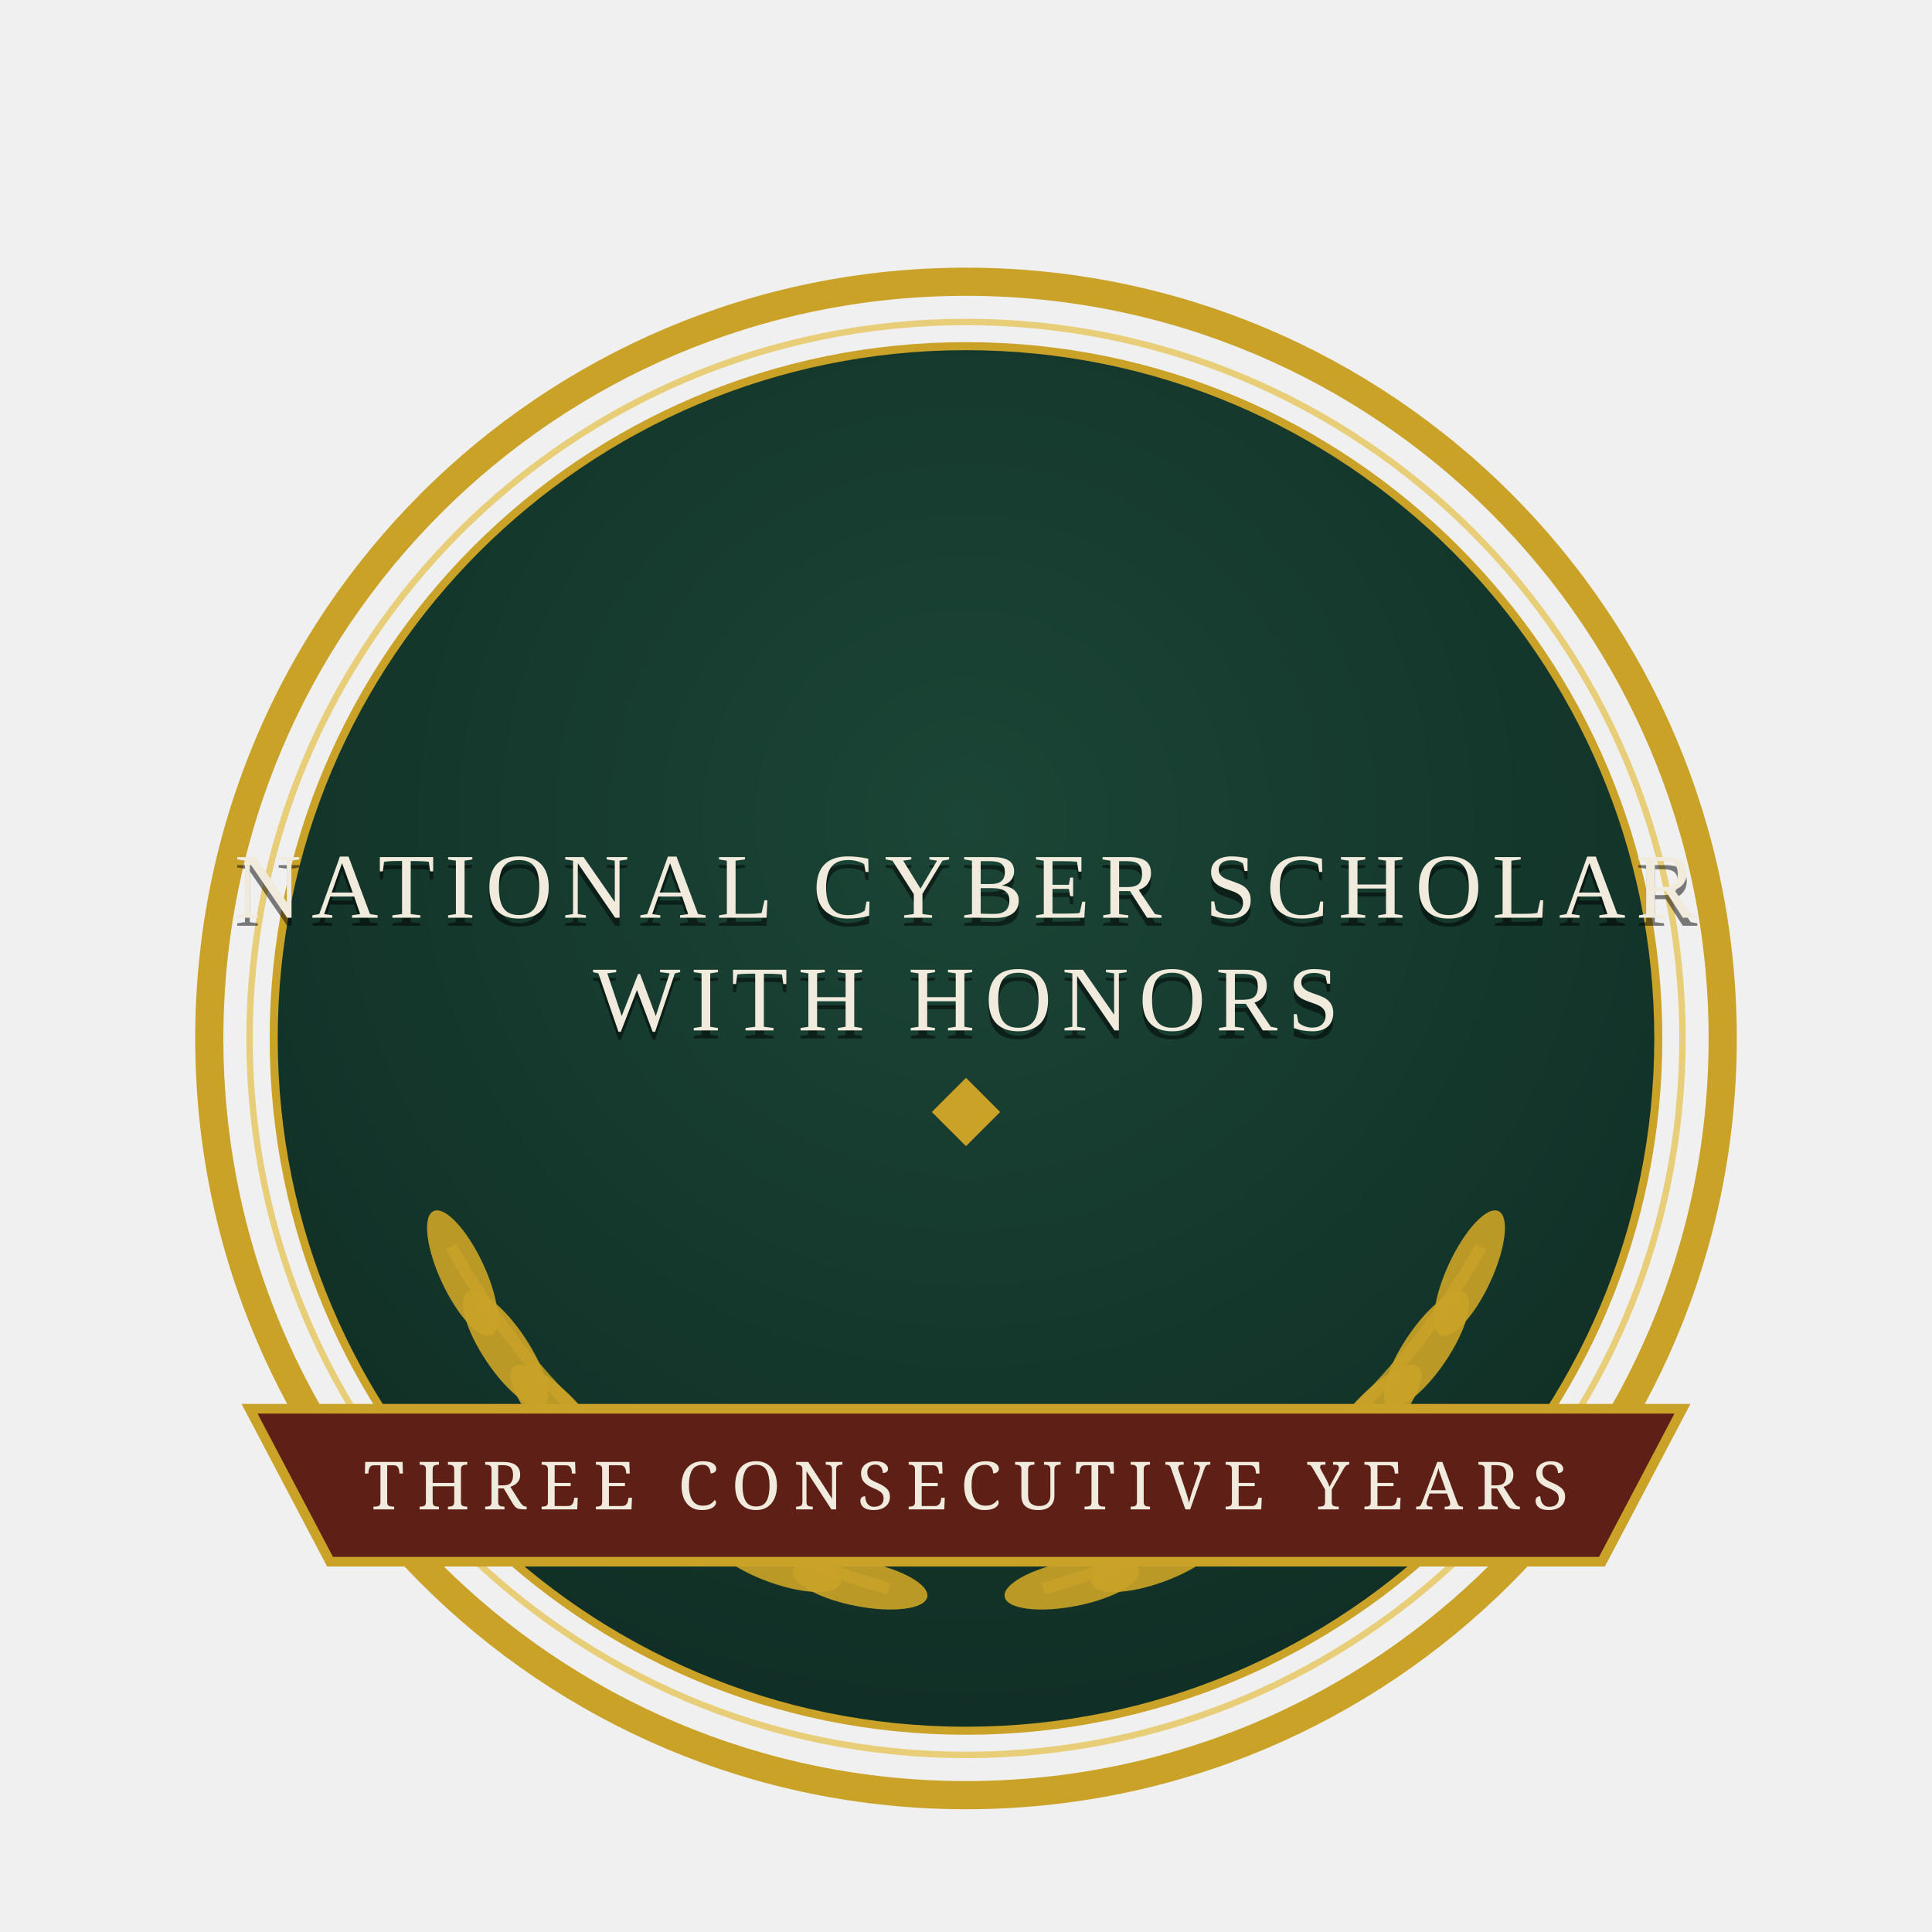
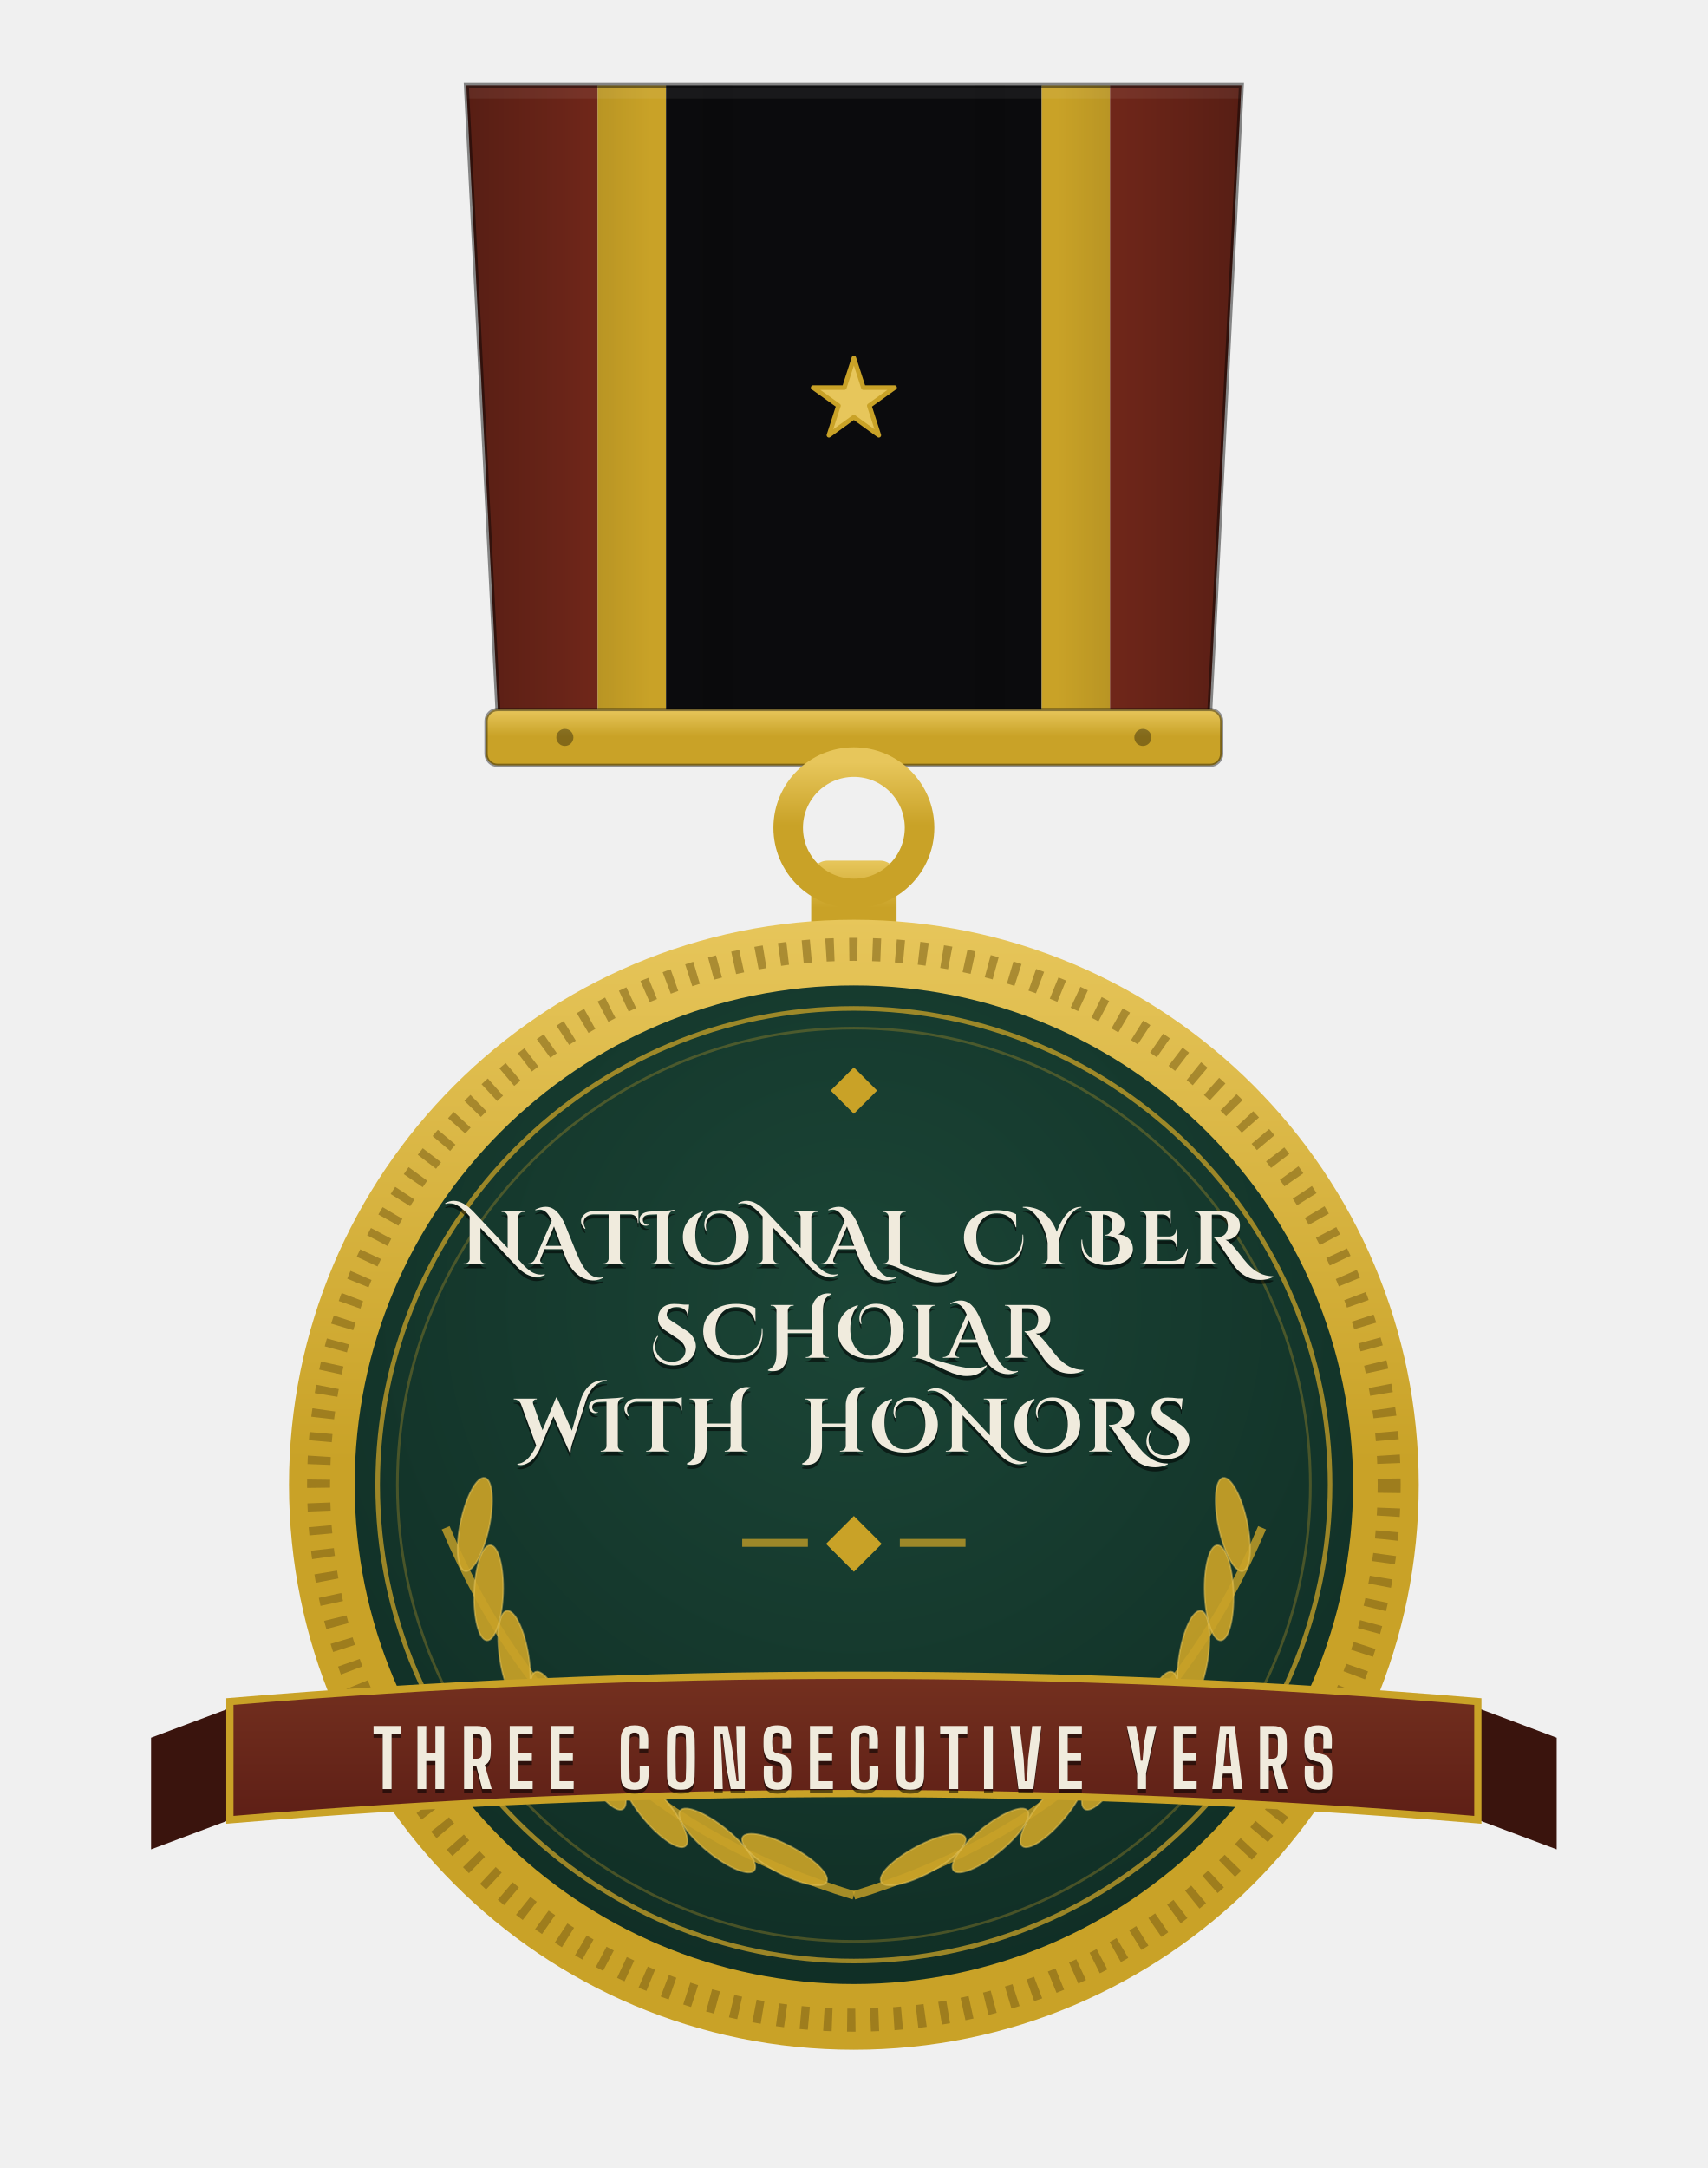
- <svg xmlns="http://www.w3.org/2000/svg" viewBox="0 0 480 480" role="img" aria-label="National Cyber Scholar with Honors">
+ <svg xmlns="http://www.w3.org/2000/svg" xmlns:xlink="http://www.w3.org/1999/xlink" width="520" height="660" viewBox="0 0 520 660" role="img" aria-label="National Cyber Scholar with Honors, Three Consecutive Years">
  <defs>
-     <radialGradient id="en" cx="50%" cy="34%" r="80%">
+     <radialGradient id="shatterpointsecurity-cyber-scholar-en" cx="50%" cy="32%" r="82%">
      <stop offset="0%" stop-color="#1B4536" />
      <stop offset="100%" stop-color="#0E2A22" />
    </radialGradient>
+     <linearGradient id="shatterpointsecurity-cyber-scholar-gold" x1="0" y1="0" x2="0" y2="1">
+       <stop offset="0%" stop-color="#E7C65B" />
+       <stop offset="48%" stop-color="#C9A227" />
+       <stop offset="100%" stop-color="#C9A227" />
+     </linearGradient>
+     <linearGradient id="shatterpointsecurity-cyber-scholar-shade" x1="0" y1="0" x2="1" y2="0">
+       <stop offset="0%" stop-color="#000" stop-opacity="0.34" />
+       <stop offset="26%" stop-color="#000" stop-opacity="0" />
+       <stop offset="74%" stop-color="#000" stop-opacity="0" />
+       <stop offset="100%" stop-color="#000" stop-opacity="0.34" />
+     </linearGradient>
+     <linearGradient id="shatterpointsecurity-cyber-scholar-band" x1="0" y1="0" x2="0" y2="1">
+       <stop offset="0%" stop-color="#74301F" />
+       <stop offset="100%" stop-color="#5E1F16" />
+     </linearGradient>
+     <clipPath id="shatterpointsecurity-cyber-scholar-drape">
+       <polygon points="142,26 378,26 368,224 152,224" />
+     </clipPath>
+     <path id="gn65" d="M966 -183Q857 -238 745 -201Q626 -163 540 -39Q494 27 461 114L429 199H193L140 73Q135 60 135 52Q135 44 138 34Q142 25 154 18Q165 10 179 10H187V0H-27V10H-18Q5 10 28 24Q50 37 65 64L288 573Q249 661 205 694Q168 722 134 722Q101 722 72 712L70 722Q142 759 208 759Q290 759 355 695Q419 632 468 513L613 155Q695 -48 781 -124Q816 -155 853 -167Q890 -179 916 -179Q941 -179 965 -173ZM210 242H414L344 427Q339 441 330 466Q321 490 318 500Z" />
+     <path id="gn66" d="M566 528Q566 481 542 444Q519 407 482 393Q598 387 651 302Q678 259 678 196Q678 133 630 81Q581 29 506 7Q431 -15 348 -15Q141 -15 52 95Q-5 165 -5 284Q-5 304 -3 324L7 325Q14 153 130 79V628Q129 665 97 682Q83 690 66 690H53V700H307Q418 700 492 656Q566 611 566 528ZM308 32Q401 32 454 81Q506 130 506 210Q506 260 488 294Q469 329 439 346Q384 379 314 379V388Q346 388 368 411Q406 451 406 520Q406 589 376 622Q345 655 280 657V33Q294 32 308 32Z" />
+     <path id="gn67" d="M808 391Q811 361 811 316Q811 270 793 204Q775 139 728 89Q632 -14 464 -14Q260 -14 142 86Q24 187 24 350Q24 512 144 613Q263 714 459 714Q534 714 602 699Q670 684 715 660L717 488H709Q692 552 652 595Q580 672 458 672Q336 672 262 585Q187 498 187 354Q187 211 264 121Q342 31 478 28Q625 28 712 122Q799 216 799 377Q799 384 799 391Z" />
+     <path id="gn69" d="M55 10Q81 10 100 28Q118 47 119 73V630Q116 665 86 682Q71 690 55 690H42V700H323Q367 700 400 707Q433 714 443 718V543H432V555Q433 600 406 628Q380 655 335 657H269V366H428Q465 367 489 392Q513 416 513 452V461H522V230H513V238Q513 275 489 299Q465 323 429 324H269V43H464Q537 43 586 85Q636 127 660 204H670L623 0H42V10Z" />
+     <path id="gn72" d="M523 10Q549 10 568 28Q587 46 588 72V327H273V70Q273 -50 212 -121Q164 -177 74 -177Q45 -177 11 -170L9 -160Q83 -129 104 -68Q123 -16 123 70V628Q122 654 104 672Q85 690 59 690H46V700H350V690H337Q301 690 283 660Q274 646 273 628V370H588V610Q588 727 661 796Q719 853 807 853Q827 853 849 850L851 840Q778 814 756 748Q738 694 737 610V73Q738 37 769 19Q784 10 802 10H814V0H511V10Z" />
+     <path id="gn73" d="M404 10H417V0H113V10H126Q152 10 170 28Q189 47 190 73V659L95 655Q1 651 1 585Q1 558 20 540Q38 521 71 521Q74 521 77 521V515Q57 508 43 508Q-2 508 -26 540Q-43 562 -43 590Q-43 634 -8 662Q26 691 98 696Q111 697 182 700Q344 706 417 720L419 710Q376 703 358 681Q341 659 340 616V73Q341 47 360 28Q378 10 404 10Z" />
+     <path id="gn76" d="M854 -139Q958 -139 1022 -98L1029 -106Q943 -225 815 -238Q788 -241 768 -241Q749 -241 724 -240Q698 -238 652 -226Q606 -214 571 -202Q536 -189 490 -168Q444 -148 414 -132Q384 -117 342 -96Q301 -74 270 -59Q239 -44 210 -33Q128 0 42 0V10H55Q81 10 100 28Q118 46 119 73V627Q118 654 100 672Q81 690 55 690H42V700H346L345 690H335Q297 690 278 659Q269 645 269 627V47Q269 14 282 2Q295 -11 311 -16Q687 -139 854 -139Z" />
+     <path id="gn78" d="M1104 -132 1108 -142Q1052 -169 995 -169Q864 -169 728 -24L254 479V70Q254 45 272 28Q290 10 315 10H334V0H31V10H49Q75 10 93 28Q111 45 111 71V632Q62 688 37 710Q12 733 -8 748Q-27 763 -45 773Q-87 797 -112 801Q-138 805 -160 805Q-183 805 -209 796L-213 806Q-158 838 -100 838Q26 838 167 688L614 213V629Q613 655 595 672Q577 690 552 690H534V700H837V690H818Q793 690 775 672Q757 655 756 630V61L772 45Q778 39 790 24Q803 10 813 0Q823 -11 838 -27Q854 -43 868 -55Q881 -67 900 -81Q918 -95 934 -104Q951 -114 972 -122Q993 -131 1012 -134Q1032 -138 1056 -138Q1079 -138 1104 -132Z" />
+     <path id="gn79" d="M332 447Q314 485 314 520Q314 554 323 584Q332 613 353 642Q374 670 412 689Q464 716 537 716Q633 716 719 667Q832 603 876 490Q901 428 901 357Q901 190 780 88Q660 -14 466 -14Q273 -14 152 88Q30 190 30 356Q30 480 100 572Q171 663 291 696L297 687Q246 644 220 561Q194 478 194 382Q194 220 269 124Q344 28 466 28Q587 28 662 118Q736 209 736 358Q736 448 708 520Q681 593 629 632Q577 672 513 672Q442 672 398 635Q336 582 336 500Q336 474 343 447Z" />
+     <path id="gn82" d="M1085 -170Q1007 -209 919 -209Q841 -209 777 -185Q639 -134 542 14Q517 50 449 152Q381 254 361 282Q326 337 305 342V352Q306 352 308 352Q309 352 311 352Q313 352 315 352Q317 352 320 352Q323 352 325 352Q376 352 419 375Q484 411 484 508Q484 579 444 618Q404 656 348 656H272V73Q272 47 291 28Q310 10 336 10H349V0H45V10H58Q83 10 102 28Q121 46 122 72V627Q121 653 102 672Q84 690 58 690H45V700H388Q517 700 588 641Q644 595 644 511Q644 427 590 374Q535 322 465 322Q459 322 452 323Q493 301 520 274Q548 247 568 223Q589 199 604 180Q618 162 642 132Q666 101 692 68Q718 35 750 0Q781 -34 820 -65Q858 -96 898 -116Q983 -159 1085 -160Z" />
+     <path id="gn83" d="M94 284Q54 220 54 153Q54 80 107 20Q136 -14 180 -33Q225 -52 278 -52Q331 -52 373 -32Q457 9 457 102Q457 137 434 176Q410 215 363 246L193 360Q94 422 94 520Q94 530 95 540Q101 617 156 666Q212 714 305 714Q362 714 443 704H505L492 557H483Q482 609 443 640Q404 672 340 672Q262 672 227 625Q210 601 210 573Q210 545 227 526Q244 506 281 483L468 361Q525 324 557 274Q595 215 595 153Q595 113 578 68Q562 24 524 -14Q487 -52 428 -76Q369 -100 298 -100Q226 -100 168 -75Q61 -30 32 82Q26 106 26 132Q26 216 85 291Z" />
+     <path id="gn84" d="M-25 467Q-74 514 -74 568Q-74 610 -47 641Q4 701 96 701H567Q611 702 644 708Q677 715 686 719V545H676V557Q676 602 649 630Q622 658 576 659H441V72Q443 36 474 18Q488 10 505 10H518V0H214V10H227Q253 10 272 28Q290 46 291 71V659H96Q55 659 24 644Q-39 614 -39 550Q-39 512 -15 472Z" />
+     <path id="gn87" d="M1080 934Q1126 946 1155 946Q1184 946 1201 944V934Q1070 927 991 814Q950 756 925 679L737 93Q720 38 720 -9Q720 -14 720 -18H710L493 464L315 41Q288 -25 236 -87Q180 -153 100 -174Q81 -180 60 -180Q39 -180 15 -173L16 -163Q53 -161 88 -143Q122 -125 148 -100Q174 -74 198 -40Q237 15 264 80L61 632Q48 661 24 676Q0 690 -25 690H-33V700H272V690H263Q242 690 232 676Q221 663 221 651Q221 639 225 628L348 281L529 716L538 715L737 276L852 679Q877 766 931 833Q994 912 1080 934Z" />
+     <path id="gn89" d="M-67 758Q-51 759 -16 759Q18 759 74 744Q131 730 179 699Q227 668 267 624Q341 542 383 427Q443 598 539 689Q612 758 700 758Q704 758 708 758V748Q658 747 604 696Q551 644 511 571Q471 498 444 419Q416 340 411 282V73Q411 48 430 29Q448 10 475 10H488V0H184V10H197Q223 10 242 28Q260 47 261 73V283Q249 391 189 512Q120 652 34 711Q-16 746 -67 748Z" />
+     <path id="gs65" d="M31 0 230 1600H600L799 0H569L532 393H298L261 0ZM319 592H511L476 944L443 1401H387L354 943Z" />
+     <path id="gs67" d="M432 -18Q246 -18 166 61Q87 140 83 321Q82 431 81 552Q80 674 80 800Q80 926 81 1048Q82 1170 83 1280Q86 1440 168 1528Q250 1617 431 1617Q611 1617 692 1538Q773 1460 778 1279Q779 1244 779 1196Q779 1149 778 1102Q777 1055 776 1020H552Q553 1063 554 1116Q555 1169 555 1222Q555 1275 554 1319Q553 1377 522 1404Q492 1432 431 1432Q370 1432 340 1404Q310 1377 308 1319Q304 1194 302 1063Q301 932 301 800Q301 667 302 536Q304 406 308 282Q310 223 340 195Q371 167 432 167Q497 167 529 195Q561 223 562 282Q563 326 563 381Q563 436 562 490Q562 545 561 590H785Q788 525 788 456Q788 386 786 321Q781 140 698 61Q616 -18 432 -18Z" />
+     <path id="gs69" d="M92 0V1600H675V1401H316V910H655V711H316V199H675V0Z" />
+     <path id="gs72" d="M92 0V1600H316V910H547V1600H771V0H547V711H316V0Z" />
+     <path id="gs73" d="M92 0V1600H316V0Z" />
+     <path id="gs78" d="M92 0V1600H432L538 1092L659 199H708L667 968L650 1600H868V0H512L401 547L305 1402H252L290 607L309 0Z" />
+     <path id="gs79" d="M435 -17Q251 -17 170 61Q88 139 84 320Q82 439 81 559Q80 679 80 800Q80 922 81 1042Q82 1162 84 1281Q88 1461 170 1539Q251 1617 435 1617Q619 1617 699 1539Q779 1461 784 1281Q787 1161 789 1040Q791 920 791 800Q791 679 789 559Q787 439 784 320Q779 139 699 61Q619 -17 435 -17ZM435 168Q498 168 528 196Q558 223 559 281Q564 403 566 535Q568 667 568 802Q568 938 566 1069Q564 1200 559 1320Q558 1378 528 1406Q497 1433 435 1433Q373 1433 342 1406Q311 1378 309 1320Q305 1200 302 1069Q300 938 300 802Q301 667 303 535Q305 403 309 281Q311 223 342 196Q373 168 435 168Z" />
+     <path id="gs82" d="M92 0V1600H413Q597 1600 680 1524Q762 1447 768 1269Q771 1198 772 1139Q772 1080 772 1024Q771 967 768 903Q764 788 728 716Q693 645 618 610L794 0H556L406 572H316V0ZM316 771H412Q478 771 510 802Q541 832 544 891Q547 954 548 1020Q549 1086 548 1152Q547 1218 544 1281Q541 1341 510 1371Q478 1401 413 1401H316Z" />
+     <path id="gs83" d="M416 -17Q233 -17 154 62Q76 140 69 322Q68 368 68 412Q67 456 69 500Q71 545 74 590H286Q282 510 282 432Q281 353 286 283Q290 225 321 196Q352 168 416 168Q478 168 506 196Q534 225 540 283Q543 327 544 365Q545 403 544 442Q543 482 540 529Q536 586 516 628Q495 669 443 682L306 717Q214 741 162 786Q111 831 88 900Q66 970 63 1067Q62 1120 62 1174Q63 1227 64 1280Q68 1401 104 1475Q139 1549 214 1583Q290 1617 416 1617Q592 1617 672 1539Q751 1461 758 1279Q760 1231 759 1160Q758 1090 755 1021H539Q542 1095 543 1170Q544 1245 541 1319Q539 1376 507 1404Q475 1433 415 1433Q351 1433 322 1404Q293 1376 288 1319Q283 1256 283 1193Q283 1130 288 1067Q292 1004 313 966Q334 928 389 914L512 885Q608 862 662 815Q716 768 739 697Q762 626 765 529Q767 489 767 456Q767 423 766 391Q765 359 764 322Q757 140 678 62Q599 -17 416 -17Z" />
+     <path id="gs84" d="M244 0V1401H11V1600H701V1401H469V0Z" />
+     <path id="gs85" d="M427 -17Q241 -17 160 61Q80 139 78 320Q74 639 74 960Q74 1282 78 1600H302Q299 1388 298 1164Q297 940 298 716Q299 493 301 281Q301 224 333 196Q365 168 427 168Q489 168 520 196Q550 224 550 281Q552 493 554 716Q555 940 554 1164Q554 1388 550 1600H775Q779 1282 779 960Q779 639 775 320Q772 139 692 61Q612 -17 427 -17Z" />
+     <path id="gs86" d="M237 0 34 1600H266L370 758L398 199H454L482 758L586 1600H819L615 0Z" />
+     <path id="gs89" d="M289 0V398V400L27 1600H256L338 1183L379 719H425L466 1183L548 1600H778L514 399V397V0Z" />
  </defs>
-   <circle cx="240" cy="258" r="188" fill="none" stroke="#C9A227" stroke-width="7" />
-   <circle cx="240" cy="258" r="178" fill="none" stroke="#E7C65B" stroke-width="1.6" opacity="0.8" />
-   <circle cx="240" cy="258" r="172" fill="url(#en)" stroke="#C9A227" stroke-width="2" />
-   <ellipse cx="114.9" cy="316.3" rx="17" ry="5.6" fill="#C9A227" opacity="0.92" transform="rotate(425 114.9 316.3)" />
-   <ellipse cx="125.6" cy="335.2" rx="17" ry="5.6" fill="#C9A227" opacity="0.92" transform="rotate(416 125.6 335.2)" />
-   <ellipse cx="139.1" cy="352.1" rx="17" ry="5.6" fill="#C9A227" opacity="0.92" transform="rotate(407 139.1 352.1)" />
-   <ellipse cx="155.0" cy="366.7" rx="17" ry="5.6" fill="#C9A227" opacity="0.92" transform="rotate(398 155.0 366.7)" />
-   <ellipse cx="173.1" cy="378.7" rx="17" ry="5.6" fill="#C9A227" opacity="0.92" transform="rotate(389 173.1 378.7)" />
-   <ellipse cx="192.8" cy="387.7" rx="17" ry="5.6" fill="#C9A227" opacity="0.92" transform="rotate(380 192.8 387.7)" />
-   <ellipse cx="213.7" cy="393.5" rx="17" ry="5.6" fill="#C9A227" opacity="0.92" transform="rotate(371 213.7 393.5)" />
-   <path d="M 112.0 309.7 Q 148.9 374.6 220.8 394.7" stroke="#C9A227" stroke-width="3" fill="none" opacity="0.85" />
-   <ellipse cx="365.1" cy="316.3" rx="17" ry="5.6" fill="#C9A227" opacity="0.92" transform="rotate(115 365.1 316.3)" />
-   <ellipse cx="354.4" cy="335.2" rx="17" ry="5.6" fill="#C9A227" opacity="0.92" transform="rotate(124 354.4 335.2)" />
-   <ellipse cx="340.9" cy="352.1" rx="17" ry="5.6" fill="#C9A227" opacity="0.92" transform="rotate(133 340.9 352.1)" />
-   <ellipse cx="325.0" cy="366.7" rx="17" ry="5.6" fill="#C9A227" opacity="0.92" transform="rotate(142 325.0 366.7)" />
-   <ellipse cx="306.9" cy="378.7" rx="17" ry="5.6" fill="#C9A227" opacity="0.92" transform="rotate(151 306.9 378.7)" />
-   <ellipse cx="287.2" cy="387.7" rx="17" ry="5.6" fill="#C9A227" opacity="0.92" transform="rotate(160 287.2 387.7)" />
-   <ellipse cx="266.3" cy="393.5" rx="17" ry="5.6" fill="#C9A227" opacity="0.92" transform="rotate(169 266.3 393.5)" />
-   <path d="M 368.0 309.7 Q 331.1 374.6 259.2 394.7" stroke="#C9A227" stroke-width="3" fill="none" opacity="0.85" />
-   <text x="240" y="230" text-anchor="middle" font-family="Georgia, 'Times New Roman', serif" font-size="23" letter-spacing="2.5" fill="#000000" opacity="0.5">NATIONAL CYBER SCHOLAR</text>
-   <text x="240" y="228" text-anchor="middle" font-family="Georgia, 'Times New Roman', serif" font-size="23" letter-spacing="2.5" fill="#F0EBDD" opacity="1">NATIONAL CYBER SCHOLAR</text>
-   <text x="240" y="258" text-anchor="middle" font-family="Georgia, 'Times New Roman', serif" font-size="23" letter-spacing="2.5" fill="#000000" opacity="0.5">WITH HONORS</text>
-   <text x="240" y="256" text-anchor="middle" font-family="Georgia, 'Times New Roman', serif" font-size="23" letter-spacing="2.5" fill="#F0EBDD" opacity="1">WITH HONORS</text>
-   <rect x="234" y="270.273" width="12" height="12" fill="#C9A227" transform="rotate(45 240 276.2727)" />
-   <polygon points="62,350 418,350 398,388 82,388" fill="#5E1F16" stroke="#C9A227" stroke-width="2.4" />
-   <text x="240" y="375" text-anchor="middle" font-family="Georgia, serif" font-size="16.5" letter-spacing="3.2" fill="#F0EBDD">THREE CONSECUTIVE YEARS</text>
+   <g clip-path="url(#shatterpointsecurity-cyber-scholar-drape)">
+     <rect x="130.0" y="20" width="52.0" height="212" fill="#7A2A1C" />
+     <rect x="182.0" y="20" width="20.8" height="212" fill="#C9A227" />
+     <rect x="202.8" y="20" width="114.4" height="212" fill="#0B0B0D" />
+     <rect x="317.2" y="20" width="20.8" height="212" fill="#C9A227" />
+     <rect x="338.0" y="20" width="52.0" height="212" fill="#7A2A1C" />
+     <rect x="130" y="20" width="260" height="212" fill="url(#shatterpointsecurity-cyber-scholar-shade)" />
+     <rect x="214" y="20" width="9" height="212" fill="#000" opacity="0.10" />
+     <rect x="297" y="20" width="9" height="212" fill="#000" opacity="0.10" />
+     <rect x="130" y="20" width="260" height="10" fill="#FFF" opacity="0.06" />
+   </g>
+   <polygon points="142,26 378,26 368,224 152,224" fill="none" stroke="#000" stroke-opacity="0.45" stroke-width="1.5" />
+   <polygon points="260.0,109.0 262.9,118.0 272.4,118.0 264.7,123.5 267.6,132.5 260.0,127.0 252.4,132.5 255.3,123.5 247.6,118.0 257.1,118.0" fill="#E7C65B" stroke="#C9A227" stroke-width="1.4" stroke-linejoin="round" />
+   <rect x="148" y="216" width="224" height="17" rx="3.5" fill="url(#shatterpointsecurity-cyber-scholar-gold)" stroke="#00000066" stroke-width="1" />
+   <circle cx="172" cy="224.5" r="2.6" fill="#000" opacity="0.35" />
+   <circle cx="348" cy="224.5" r="2.6" fill="#000" opacity="0.35" />
+   <rect x="247" y="262" width="26" height="30" rx="5" fill="url(#shatterpointsecurity-cyber-scholar-gold)" />
+   <circle cx="260.0" cy="252" r="20" fill="none" stroke="url(#shatterpointsecurity-cyber-scholar-gold)" stroke-width="9" />
+   <circle cx="260.0" cy="452.0" r="172.0" fill="url(#shatterpointsecurity-cyber-scholar-gold)" />
+   <circle cx="260.0" cy="452.0" r="163.0" fill="none" stroke="#7A5E14" stroke-width="7" stroke-dasharray="2.5 4.6" opacity="0.55" />
+   <circle cx="260.0" cy="452.0" r="152.0" fill="url(#shatterpointsecurity-cyber-scholar-en)" />
+   <circle cx="260.0" cy="452.0" r="145.0" fill="none" stroke="#C9A227" stroke-width="1.4" opacity="0.75" />
+   <circle cx="260.0" cy="452.0" r="139.0" fill="none" stroke="#C9A227" stroke-width="0.8" opacity="0.3" />
+   <path d="M 260.0 577.0 Q 171.7 550.1 135.7 465.1" stroke="#C9A227" stroke-width="2.6" fill="none" opacity="0.8" />
+   <ellipse cx="238.9" cy="566.1" rx="14.5" ry="4.4" transform="rotate(208 238.9 566.1)" fill="#C9A227" opacity="0.92" />
+   <ellipse cx="238.9" cy="566.1" rx="14.5" ry="4.4" transform="rotate(208 238.9 566.1)" fill="none" stroke="#E7C65B" stroke-width="0.5" opacity="0.5" />
+   <ellipse cx="218.4" cy="560.3" rx="14.5" ry="4.4" transform="rotate(219 218.4 560.3)" fill="#C9A227" opacity="0.92" />
+   <ellipse cx="218.4" cy="560.3" rx="14.5" ry="4.4" transform="rotate(219 218.4 560.3)" fill="none" stroke="#E7C65B" stroke-width="0.5" opacity="0.5" />
+   <ellipse cx="199.4" cy="550.9" rx="14.5" ry="4.4" transform="rotate(230 199.4 550.9)" fill="#C9A227" opacity="0.92" />
+   <ellipse cx="199.4" cy="550.9" rx="14.5" ry="4.4" transform="rotate(230 199.4 550.9)" fill="none" stroke="#E7C65B" stroke-width="0.5" opacity="0.5" />
+   <ellipse cx="182.4" cy="538.2" rx="14.5" ry="4.4" transform="rotate(240 182.4 538.2)" fill="#C9A227" opacity="0.92" />
+   <ellipse cx="182.4" cy="538.2" rx="14.5" ry="4.4" transform="rotate(240 182.4 538.2)" fill="none" stroke="#E7C65B" stroke-width="0.5" opacity="0.5" />
+   <ellipse cx="168.0" cy="522.6" rx="14.5" ry="4.4" transform="rotate(250 168.0 522.6)" fill="#C9A227" opacity="0.92" />
+   <ellipse cx="168.0" cy="522.6" rx="14.5" ry="4.4" transform="rotate(250 168.0 522.6)" fill="none" stroke="#E7C65B" stroke-width="0.5" opacity="0.5" />
+   <ellipse cx="156.6" cy="504.7" rx="14.5" ry="4.4" transform="rotate(261 156.6 504.7)" fill="#C9A227" opacity="0.92" />
+   <ellipse cx="156.6" cy="504.7" rx="14.5" ry="4.4" transform="rotate(261 156.6 504.7)" fill="none" stroke="#E7C65B" stroke-width="0.5" opacity="0.5" />
+   <ellipse cx="148.8" cy="484.9" rx="14.5" ry="4.4" transform="rotate(272 148.8 484.9)" fill="#C9A227" opacity="0.92" />
+   <ellipse cx="148.8" cy="484.9" rx="14.5" ry="4.4" transform="rotate(272 148.8 484.9)" fill="none" stroke="#E7C65B" stroke-width="0.5" opacity="0.5" />
+   <ellipse cx="144.6" cy="464.1" rx="14.5" ry="4.4" transform="rotate(282 144.6 464.1)" fill="#C9A227" opacity="0.92" />
+   <ellipse cx="144.6" cy="464.1" rx="14.5" ry="4.4" transform="rotate(282 144.6 464.1)" fill="none" stroke="#E7C65B" stroke-width="0.5" opacity="0.5" />
+   <path d="M 260.0 577.0 Q 348.3 550.1 384.3 465.1" stroke="#C9A227" stroke-width="2.6" fill="none" opacity="0.8" />
+   <ellipse cx="281.1" cy="566.1" rx="14.5" ry="4.4" transform="rotate(152 281.1 566.1)" fill="#C9A227" opacity="0.92" />
+   <ellipse cx="281.1" cy="566.1" rx="14.5" ry="4.4" transform="rotate(152 281.1 566.1)" fill="none" stroke="#E7C65B" stroke-width="0.5" opacity="0.5" />
+   <ellipse cx="301.6" cy="560.3" rx="14.5" ry="4.4" transform="rotate(141 301.6 560.3)" fill="#C9A227" opacity="0.92" />
+   <ellipse cx="301.6" cy="560.3" rx="14.5" ry="4.4" transform="rotate(141 301.6 560.3)" fill="none" stroke="#E7C65B" stroke-width="0.5" opacity="0.5" />
+   <ellipse cx="320.6" cy="550.9" rx="14.5" ry="4.4" transform="rotate(130 320.6 550.9)" fill="#C9A227" opacity="0.92" />
+   <ellipse cx="320.6" cy="550.9" rx="14.5" ry="4.4" transform="rotate(130 320.6 550.9)" fill="none" stroke="#E7C65B" stroke-width="0.5" opacity="0.5" />
+   <ellipse cx="337.6" cy="538.2" rx="14.5" ry="4.4" transform="rotate(120 337.6 538.2)" fill="#C9A227" opacity="0.92" />
+   <ellipse cx="337.6" cy="538.2" rx="14.5" ry="4.4" transform="rotate(120 337.6 538.2)" fill="none" stroke="#E7C65B" stroke-width="0.5" opacity="0.5" />
+   <ellipse cx="352.0" cy="522.6" rx="14.5" ry="4.4" transform="rotate(110 352.0 522.6)" fill="#C9A227" opacity="0.92" />
+   <ellipse cx="352.0" cy="522.6" rx="14.5" ry="4.4" transform="rotate(110 352.0 522.6)" fill="none" stroke="#E7C65B" stroke-width="0.5" opacity="0.5" />
+   <ellipse cx="363.4" cy="504.7" rx="14.5" ry="4.4" transform="rotate(99 363.4 504.7)" fill="#C9A227" opacity="0.92" />
+   <ellipse cx="363.4" cy="504.7" rx="14.5" ry="4.4" transform="rotate(99 363.4 504.7)" fill="none" stroke="#E7C65B" stroke-width="0.5" opacity="0.5" />
+   <ellipse cx="371.2" cy="484.9" rx="14.5" ry="4.4" transform="rotate(88 371.2 484.9)" fill="#C9A227" opacity="0.92" />
+   <ellipse cx="371.2" cy="484.9" rx="14.5" ry="4.4" transform="rotate(88 371.2 484.9)" fill="none" stroke="#E7C65B" stroke-width="0.5" opacity="0.5" />
+   <ellipse cx="375.4" cy="464.1" rx="14.5" ry="4.4" transform="rotate(78 375.4 464.1)" fill="#C9A227" opacity="0.92" />
+   <ellipse cx="375.4" cy="464.1" rx="14.5" ry="4.4" transform="rotate(78 375.4 464.1)" fill="none" stroke="#E7C65B" stroke-width="0.5" opacity="0.5" />
+   <rect x="255.0" y="327.0" width="10" height="10" fill="#C9A227" transform="rotate(45 260.0 332.0)" />
+   <use href="#gn78" xlink:href="#gn78" transform="translate(140.45 386.11) scale(0.023 -0.023)" fill="#000000" opacity="0.55" />
+   <use href="#gn65" xlink:href="#gn65" transform="translate(161.38 386.11) scale(0.023 -0.023)" fill="#000000" opacity="0.55" />
+   <use href="#gn84" xlink:href="#gn84" transform="translate(178.63 386.11) scale(0.023 -0.023)" fill="#000000" opacity="0.55" />
+   <use href="#gn73" xlink:href="#gn73" transform="translate(195.72 386.11) scale(0.023 -0.023)" fill="#000000" opacity="0.55" />
+   <use href="#gn79" xlink:href="#gn79" transform="translate(207.24 386.11) scale(0.023 -0.023)" fill="#000000" opacity="0.55" />
+   <use href="#gn78" xlink:href="#gn78" transform="translate(229.66 386.11) scale(0.023 -0.023)" fill="#000000" opacity="0.55" />
+   <use href="#gn65" xlink:href="#gn65" transform="translate(250.59 386.11) scale(0.023 -0.023)" fill="#000000" opacity="0.55" />
+   <use href="#gn76" xlink:href="#gn76" transform="translate(267.84 386.11) scale(0.023 -0.023)" fill="#000000" opacity="0.55" />
+   <use href="#gn67" xlink:href="#gn67" transform="translate(292.96 386.11) scale(0.023 -0.023)" fill="#000000" opacity="0.55" />
+   <use href="#gn89" xlink:href="#gn89" transform="translate(312.99 386.11) scale(0.023 -0.023)" fill="#000000" opacity="0.55" />
+   <use href="#gn66" xlink:href="#gn66" transform="translate(329.37 386.11) scale(0.023 -0.023)" fill="#000000" opacity="0.55" />
+   <use href="#gn69" xlink:href="#gn69" transform="translate(346.30 386.11) scale(0.023 -0.023)" fill="#000000" opacity="0.55" />
+   <use href="#gn82" xlink:href="#gn82" transform="translate(362.74 386.11) scale(0.023 -0.023)" fill="#000000" opacity="0.55" />
+   <use href="#gn78" xlink:href="#gn78" transform="translate(140.45 384.84) scale(0.023 -0.023)" fill="#F0EBDD" opacity="1.0" />
+   <use href="#gn65" xlink:href="#gn65" transform="translate(161.38 384.84) scale(0.023 -0.023)" fill="#F0EBDD" opacity="1.0" />
+   <use href="#gn84" xlink:href="#gn84" transform="translate(178.63 384.84) scale(0.023 -0.023)" fill="#F0EBDD" opacity="1.0" />
+   <use href="#gn73" xlink:href="#gn73" transform="translate(195.72 384.84) scale(0.023 -0.023)" fill="#F0EBDD" opacity="1.0" />
+   <use href="#gn79" xlink:href="#gn79" transform="translate(207.24 384.84) scale(0.023 -0.023)" fill="#F0EBDD" opacity="1.0" />
+   <use href="#gn78" xlink:href="#gn78" transform="translate(229.66 384.84) scale(0.023 -0.023)" fill="#F0EBDD" opacity="1.0" />
+   <use href="#gn65" xlink:href="#gn65" transform="translate(250.59 384.84) scale(0.023 -0.023)" fill="#F0EBDD" opacity="1.0" />
+   <use href="#gn76" xlink:href="#gn76" transform="translate(267.84 384.84) scale(0.023 -0.023)" fill="#F0EBDD" opacity="1.0" />
+   <use href="#gn67" xlink:href="#gn67" transform="translate(292.96 384.84) scale(0.023 -0.023)" fill="#F0EBDD" opacity="1.0" />
+   <use href="#gn89" xlink:href="#gn89" transform="translate(312.99 384.84) scale(0.023 -0.023)" fill="#F0EBDD" opacity="1.0" />
+   <use href="#gn66" xlink:href="#gn66" transform="translate(329.37 384.84) scale(0.023 -0.023)" fill="#F0EBDD" opacity="1.0" />
+   <use href="#gn69" xlink:href="#gn69" transform="translate(346.30 384.84) scale(0.023 -0.023)" fill="#F0EBDD" opacity="1.0" />
+   <use href="#gn82" xlink:href="#gn82" transform="translate(362.74 384.84) scale(0.023 -0.023)" fill="#F0EBDD" opacity="1.0" />
+   <use href="#gn83" xlink:href="#gn83" transform="translate(198.21 414.62) scale(0.023 -0.023)" fill="#000000" opacity="0.55" />
+   <use href="#gn67" xlink:href="#gn67" transform="translate(213.57 414.62) scale(0.023 -0.023)" fill="#000000" opacity="0.55" />
+   <use href="#gn72" xlink:href="#gn72" transform="translate(233.61 414.62) scale(0.023 -0.023)" fill="#000000" opacity="0.55" />
+   <use href="#gn79" xlink:href="#gn79" transform="translate(254.45 414.62) scale(0.023 -0.023)" fill="#000000" opacity="0.55" />
+   <use href="#gn76" xlink:href="#gn76" transform="translate(276.87 414.62) scale(0.023 -0.023)" fill="#000000" opacity="0.55" />
+   <use href="#gn65" xlink:href="#gn65" transform="translate(287.73 414.62) scale(0.023 -0.023)" fill="#000000" opacity="0.55" />
+   <use href="#gn82" xlink:href="#gn82" transform="translate(304.98 414.62) scale(0.023 -0.023)" fill="#000000" opacity="0.55" />
+   <use href="#gn83" xlink:href="#gn83" transform="translate(198.21 413.36) scale(0.023 -0.023)" fill="#F0EBDD" opacity="1.0" />
+   <use href="#gn67" xlink:href="#gn67" transform="translate(213.57 413.36) scale(0.023 -0.023)" fill="#F0EBDD" opacity="1.0" />
+   <use href="#gn72" xlink:href="#gn72" transform="translate(233.61 413.36) scale(0.023 -0.023)" fill="#F0EBDD" opacity="1.0" />
+   <use href="#gn79" xlink:href="#gn79" transform="translate(254.45 413.36) scale(0.023 -0.023)" fill="#F0EBDD" opacity="1.0" />
+   <use href="#gn76" xlink:href="#gn76" transform="translate(276.87 413.36) scale(0.023 -0.023)" fill="#F0EBDD" opacity="1.0" />
+   <use href="#gn65" xlink:href="#gn65" transform="translate(287.73 413.36) scale(0.023 -0.023)" fill="#F0EBDD" opacity="1.0" />
+   <use href="#gn82" xlink:href="#gn82" transform="translate(304.98 413.36) scale(0.023 -0.023)" fill="#F0EBDD" opacity="1.0" />
+   <use href="#gn87" xlink:href="#gn87" transform="translate(157.19 443.14) scale(0.023 -0.023)" fill="#000000" opacity="0.55" />
+   <use href="#gn73" xlink:href="#gn73" transform="translate(180.31 443.14) scale(0.023 -0.023)" fill="#000000" opacity="0.55" />
+   <use href="#gn84" xlink:href="#gn84" transform="translate(191.83 443.14) scale(0.023 -0.023)" fill="#000000" opacity="0.55" />
+   <use href="#gn72" xlink:href="#gn72" transform="translate(208.92 443.14) scale(0.023 -0.023)" fill="#000000" opacity="0.55" />
+   <use href="#gn72" xlink:href="#gn72" transform="translate(244.01 443.14) scale(0.023 -0.023)" fill="#000000" opacity="0.55" />
+   <use href="#gn79" xlink:href="#gn79" transform="translate(264.85 443.14) scale(0.023 -0.023)" fill="#000000" opacity="0.55" />
+   <use href="#gn78" xlink:href="#gn78" transform="translate(287.28 443.14) scale(0.023 -0.023)" fill="#000000" opacity="0.55" />
+   <use href="#gn79" xlink:href="#gn79" transform="translate(308.21 443.14) scale(0.023 -0.023)" fill="#000000" opacity="0.55" />
+   <use href="#gn82" xlink:href="#gn82" transform="translate(330.63 443.14) scale(0.023 -0.023)" fill="#000000" opacity="0.55" />
+   <use href="#gn83" xlink:href="#gn83" transform="translate(348.48 443.14) scale(0.023 -0.023)" fill="#000000" opacity="0.55" />
+   <use href="#gn87" xlink:href="#gn87" transform="translate(157.19 441.88) scale(0.023 -0.023)" fill="#F0EBDD" opacity="1.0" />
+   <use href="#gn73" xlink:href="#gn73" transform="translate(180.31 441.88) scale(0.023 -0.023)" fill="#F0EBDD" opacity="1.0" />
+   <use href="#gn84" xlink:href="#gn84" transform="translate(191.83 441.88) scale(0.023 -0.023)" fill="#F0EBDD" opacity="1.0" />
+   <use href="#gn72" xlink:href="#gn72" transform="translate(208.92 441.88) scale(0.023 -0.023)" fill="#F0EBDD" opacity="1.0" />
+   <use href="#gn72" xlink:href="#gn72" transform="translate(244.01 441.88) scale(0.023 -0.023)" fill="#F0EBDD" opacity="1.0" />
+   <use href="#gn79" xlink:href="#gn79" transform="translate(264.85 441.88) scale(0.023 -0.023)" fill="#F0EBDD" opacity="1.0" />
+   <use href="#gn78" xlink:href="#gn78" transform="translate(287.28 441.88) scale(0.023 -0.023)" fill="#F0EBDD" opacity="1.0" />
+   <use href="#gn79" xlink:href="#gn79" transform="translate(308.21 441.88) scale(0.023 -0.023)" fill="#F0EBDD" opacity="1.0" />
+   <use href="#gn82" xlink:href="#gn82" transform="translate(330.63 441.88) scale(0.023 -0.023)" fill="#F0EBDD" opacity="1.0" />
+   <use href="#gn83" xlink:href="#gn83" transform="translate(348.48 441.88) scale(0.023 -0.023)" fill="#F0EBDD" opacity="1.0" />
+   <rect x="254.0" y="464.0" width="12" height="12" fill="#C9A227" transform="rotate(45 260.0 470.0)" />
+   <rect x="226.0" y="468.5" width="20" height="2.4" fill="#C9A227" opacity="0.75" />
+   <rect x="274.0" y="468.5" width="20" height="2.4" fill="#C9A227" opacity="0.75" />
+   <polygon points="70,520.0 70,554.0 46,563.0 46,529.0" fill="#3A140D" />
+   <polygon points="450,520.0 450,554.0 474,563.0 474,529.0" fill="#3A140D" />
+   <path d="M 70 518.0 Q 260.0 502.0 450 518.0 L 450 554.0 Q 260.0 538.0 70 554.0 Z" fill="url(#shatterpointsecurity-cyber-scholar-band)" stroke="#C9A227" stroke-width="2.2" />
+   <use href="#gs84" xlink:href="#gs84" transform="translate(113.61 545.84) scale(0.012 -0.012)" fill="#000000" opacity="0.55" />
+   <use href="#gs72" xlink:href="#gs72" transform="translate(126.01 545.84) scale(0.012 -0.012)" fill="#000000" opacity="0.55" />
+   <use href="#gs82" xlink:href="#gs82" transform="translate(140.20 545.84) scale(0.012 -0.012)" fill="#000000" opacity="0.55" />
+   <use href="#gs69" xlink:href="#gs69" transform="translate(154.10 545.84) scale(0.012 -0.012)" fill="#000000" opacity="0.55" />
+   <use href="#gs69" xlink:href="#gs69" transform="translate(166.58 545.84) scale(0.012 -0.012)" fill="#000000" opacity="0.55" />
+   <use href="#gs67" xlink:href="#gs67" transform="translate(188.04 545.84) scale(0.012 -0.012)" fill="#000000" opacity="0.55" />
+   <use href="#gs79" xlink:href="#gs79" transform="translate(202.11 545.84) scale(0.012 -0.012)" fill="#000000" opacity="0.55" />
+   <use href="#gs78" xlink:href="#gs78" transform="translate(216.38 545.84) scale(0.012 -0.012)" fill="#000000" opacity="0.55" />
+   <use href="#gs83" xlink:href="#gs83" transform="translate(231.74 545.84) scale(0.012 -0.012)" fill="#000000" opacity="0.55" />
+   <use href="#gs69" xlink:href="#gs69" transform="translate(245.52 545.84) scale(0.012 -0.012)" fill="#000000" opacity="0.55" />
+   <use href="#gs67" xlink:href="#gs67" transform="translate(258.00 545.84) scale(0.012 -0.012)" fill="#000000" opacity="0.55" />
+   <use href="#gs85" xlink:href="#gs85" transform="translate(272.07 545.84) scale(0.012 -0.012)" fill="#000000" opacity="0.55" />
+   <use href="#gs84" xlink:href="#gs84" transform="translate(286.14 545.84) scale(0.012 -0.012)" fill="#000000" opacity="0.55" />
+   <use href="#gs73" xlink:href="#gs73" transform="translate(298.53 545.84) scale(0.012 -0.012)" fill="#000000" opacity="0.55" />
+   <use href="#gs86" xlink:href="#gs86" transform="translate(307.27 545.84) scale(0.012 -0.012)" fill="#000000" opacity="0.55" />
+   <use href="#gs69" xlink:href="#gs69" transform="translate(321.33 545.84) scale(0.012 -0.012)" fill="#000000" opacity="0.55" />
+   <use href="#gs89" xlink:href="#gs89" transform="translate(342.79 545.84) scale(0.012 -0.012)" fill="#000000" opacity="0.55" />
+   <use href="#gs69" xlink:href="#gs69" transform="translate(356.28 545.84) scale(0.012 -0.012)" fill="#000000" opacity="0.55" />
+   <use href="#gs65" xlink:href="#gs65" transform="translate(368.76 545.84) scale(0.012 -0.012)" fill="#000000" opacity="0.55" />
+   <use href="#gs82" xlink:href="#gs82" transform="translate(382.56 545.84) scale(0.012 -0.012)" fill="#000000" opacity="0.55" />
+   <use href="#gs83" xlink:href="#gs83" transform="translate(396.45 545.84) scale(0.012 -0.012)" fill="#000000" opacity="0.55" />
+   <use href="#gs84" xlink:href="#gs84" transform="translate(113.61 544.64) scale(0.012 -0.012)" fill="#F0EBDD" opacity="1.0" />
+   <use href="#gs72" xlink:href="#gs72" transform="translate(126.01 544.64) scale(0.012 -0.012)" fill="#F0EBDD" opacity="1.0" />
+   <use href="#gs82" xlink:href="#gs82" transform="translate(140.20 544.64) scale(0.012 -0.012)" fill="#F0EBDD" opacity="1.0" />
+   <use href="#gs69" xlink:href="#gs69" transform="translate(154.10 544.64) scale(0.012 -0.012)" fill="#F0EBDD" opacity="1.0" />
+   <use href="#gs69" xlink:href="#gs69" transform="translate(166.58 544.64) scale(0.012 -0.012)" fill="#F0EBDD" opacity="1.0" />
+   <use href="#gs67" xlink:href="#gs67" transform="translate(188.04 544.64) scale(0.012 -0.012)" fill="#F0EBDD" opacity="1.0" />
+   <use href="#gs79" xlink:href="#gs79" transform="translate(202.11 544.64) scale(0.012 -0.012)" fill="#F0EBDD" opacity="1.0" />
+   <use href="#gs78" xlink:href="#gs78" transform="translate(216.38 544.64) scale(0.012 -0.012)" fill="#F0EBDD" opacity="1.0" />
+   <use href="#gs83" xlink:href="#gs83" transform="translate(231.74 544.64) scale(0.012 -0.012)" fill="#F0EBDD" opacity="1.0" />
+   <use href="#gs69" xlink:href="#gs69" transform="translate(245.52 544.64) scale(0.012 -0.012)" fill="#F0EBDD" opacity="1.0" />
+   <use href="#gs67" xlink:href="#gs67" transform="translate(258.00 544.64) scale(0.012 -0.012)" fill="#F0EBDD" opacity="1.0" />
+   <use href="#gs85" xlink:href="#gs85" transform="translate(272.07 544.64) scale(0.012 -0.012)" fill="#F0EBDD" opacity="1.0" />
+   <use href="#gs84" xlink:href="#gs84" transform="translate(286.14 544.64) scale(0.012 -0.012)" fill="#F0EBDD" opacity="1.0" />
+   <use href="#gs73" xlink:href="#gs73" transform="translate(298.53 544.64) scale(0.012 -0.012)" fill="#F0EBDD" opacity="1.0" />
+   <use href="#gs86" xlink:href="#gs86" transform="translate(307.27 544.64) scale(0.012 -0.012)" fill="#F0EBDD" opacity="1.0" />
+   <use href="#gs69" xlink:href="#gs69" transform="translate(321.33 544.64) scale(0.012 -0.012)" fill="#F0EBDD" opacity="1.0" />
+   <use href="#gs89" xlink:href="#gs89" transform="translate(342.79 544.64) scale(0.012 -0.012)" fill="#F0EBDD" opacity="1.0" />
+   <use href="#gs69" xlink:href="#gs69" transform="translate(356.28 544.64) scale(0.012 -0.012)" fill="#F0EBDD" opacity="1.0" />
+   <use href="#gs65" xlink:href="#gs65" transform="translate(368.76 544.64) scale(0.012 -0.012)" fill="#F0EBDD" opacity="1.0" />
+   <use href="#gs82" xlink:href="#gs82" transform="translate(382.56 544.64) scale(0.012 -0.012)" fill="#F0EBDD" opacity="1.0" />
+   <use href="#gs83" xlink:href="#gs83" transform="translate(396.45 544.64) scale(0.012 -0.012)" fill="#F0EBDD" opacity="1.0" />
</svg>
